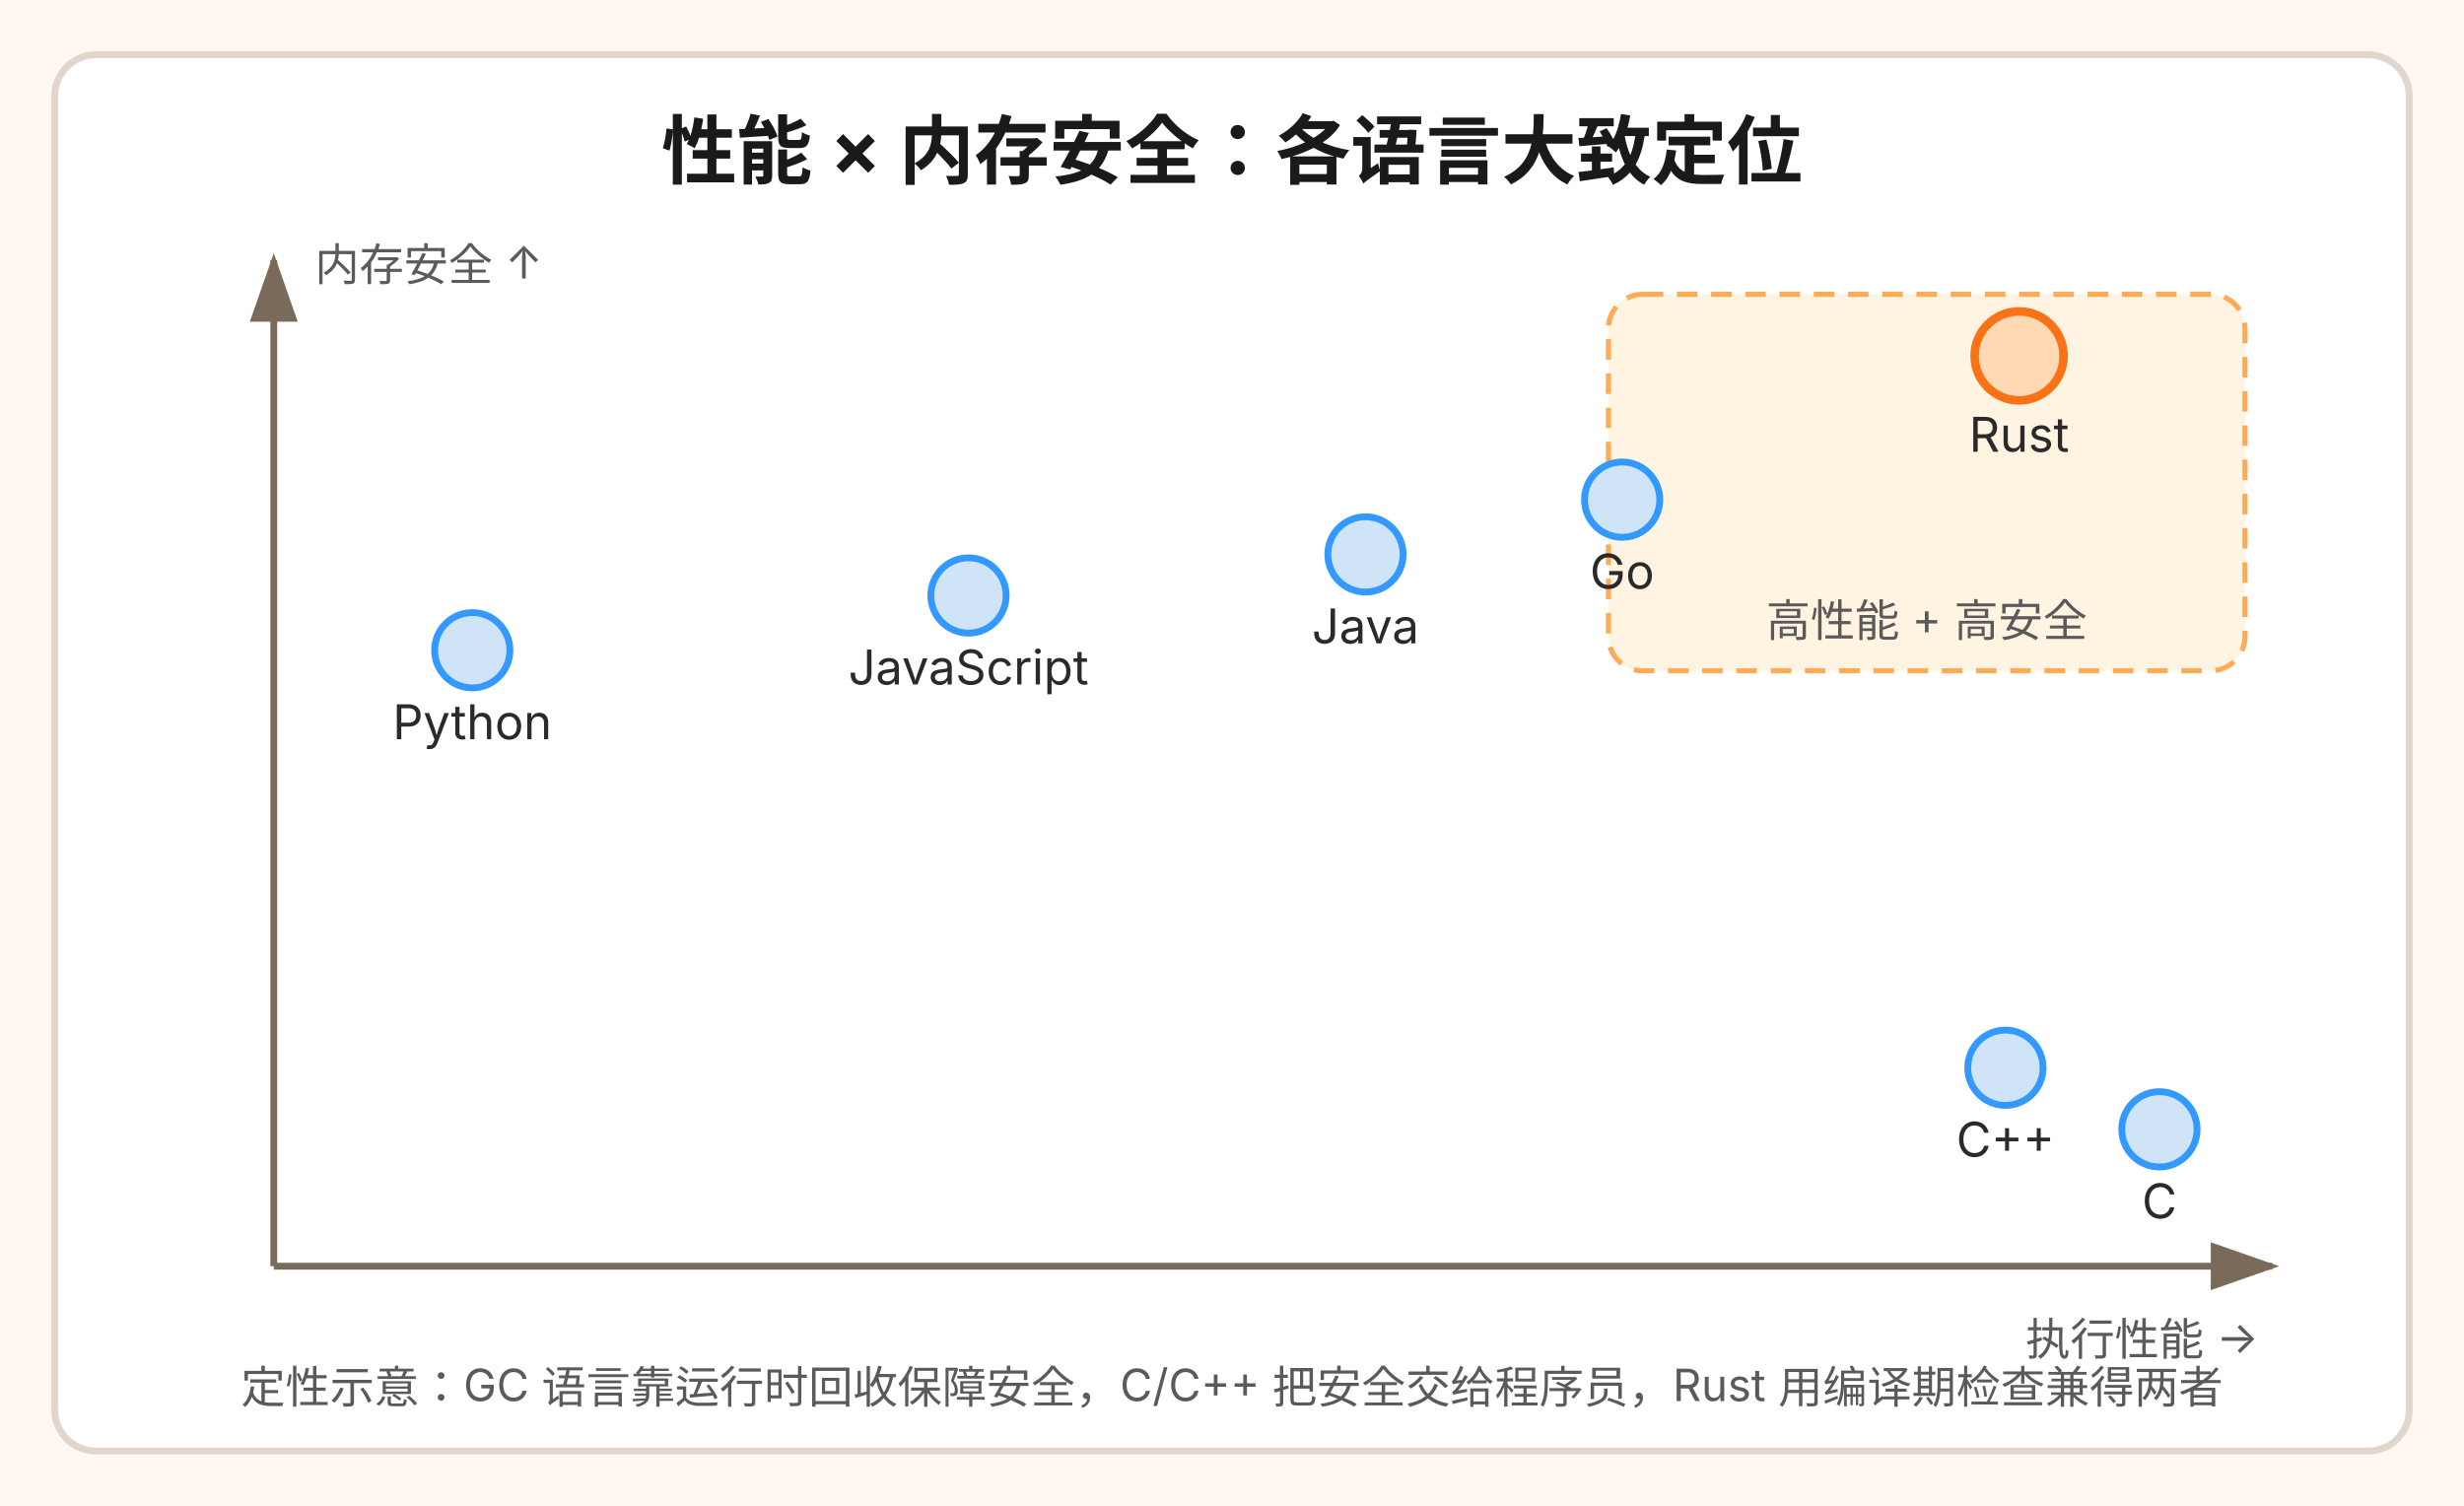
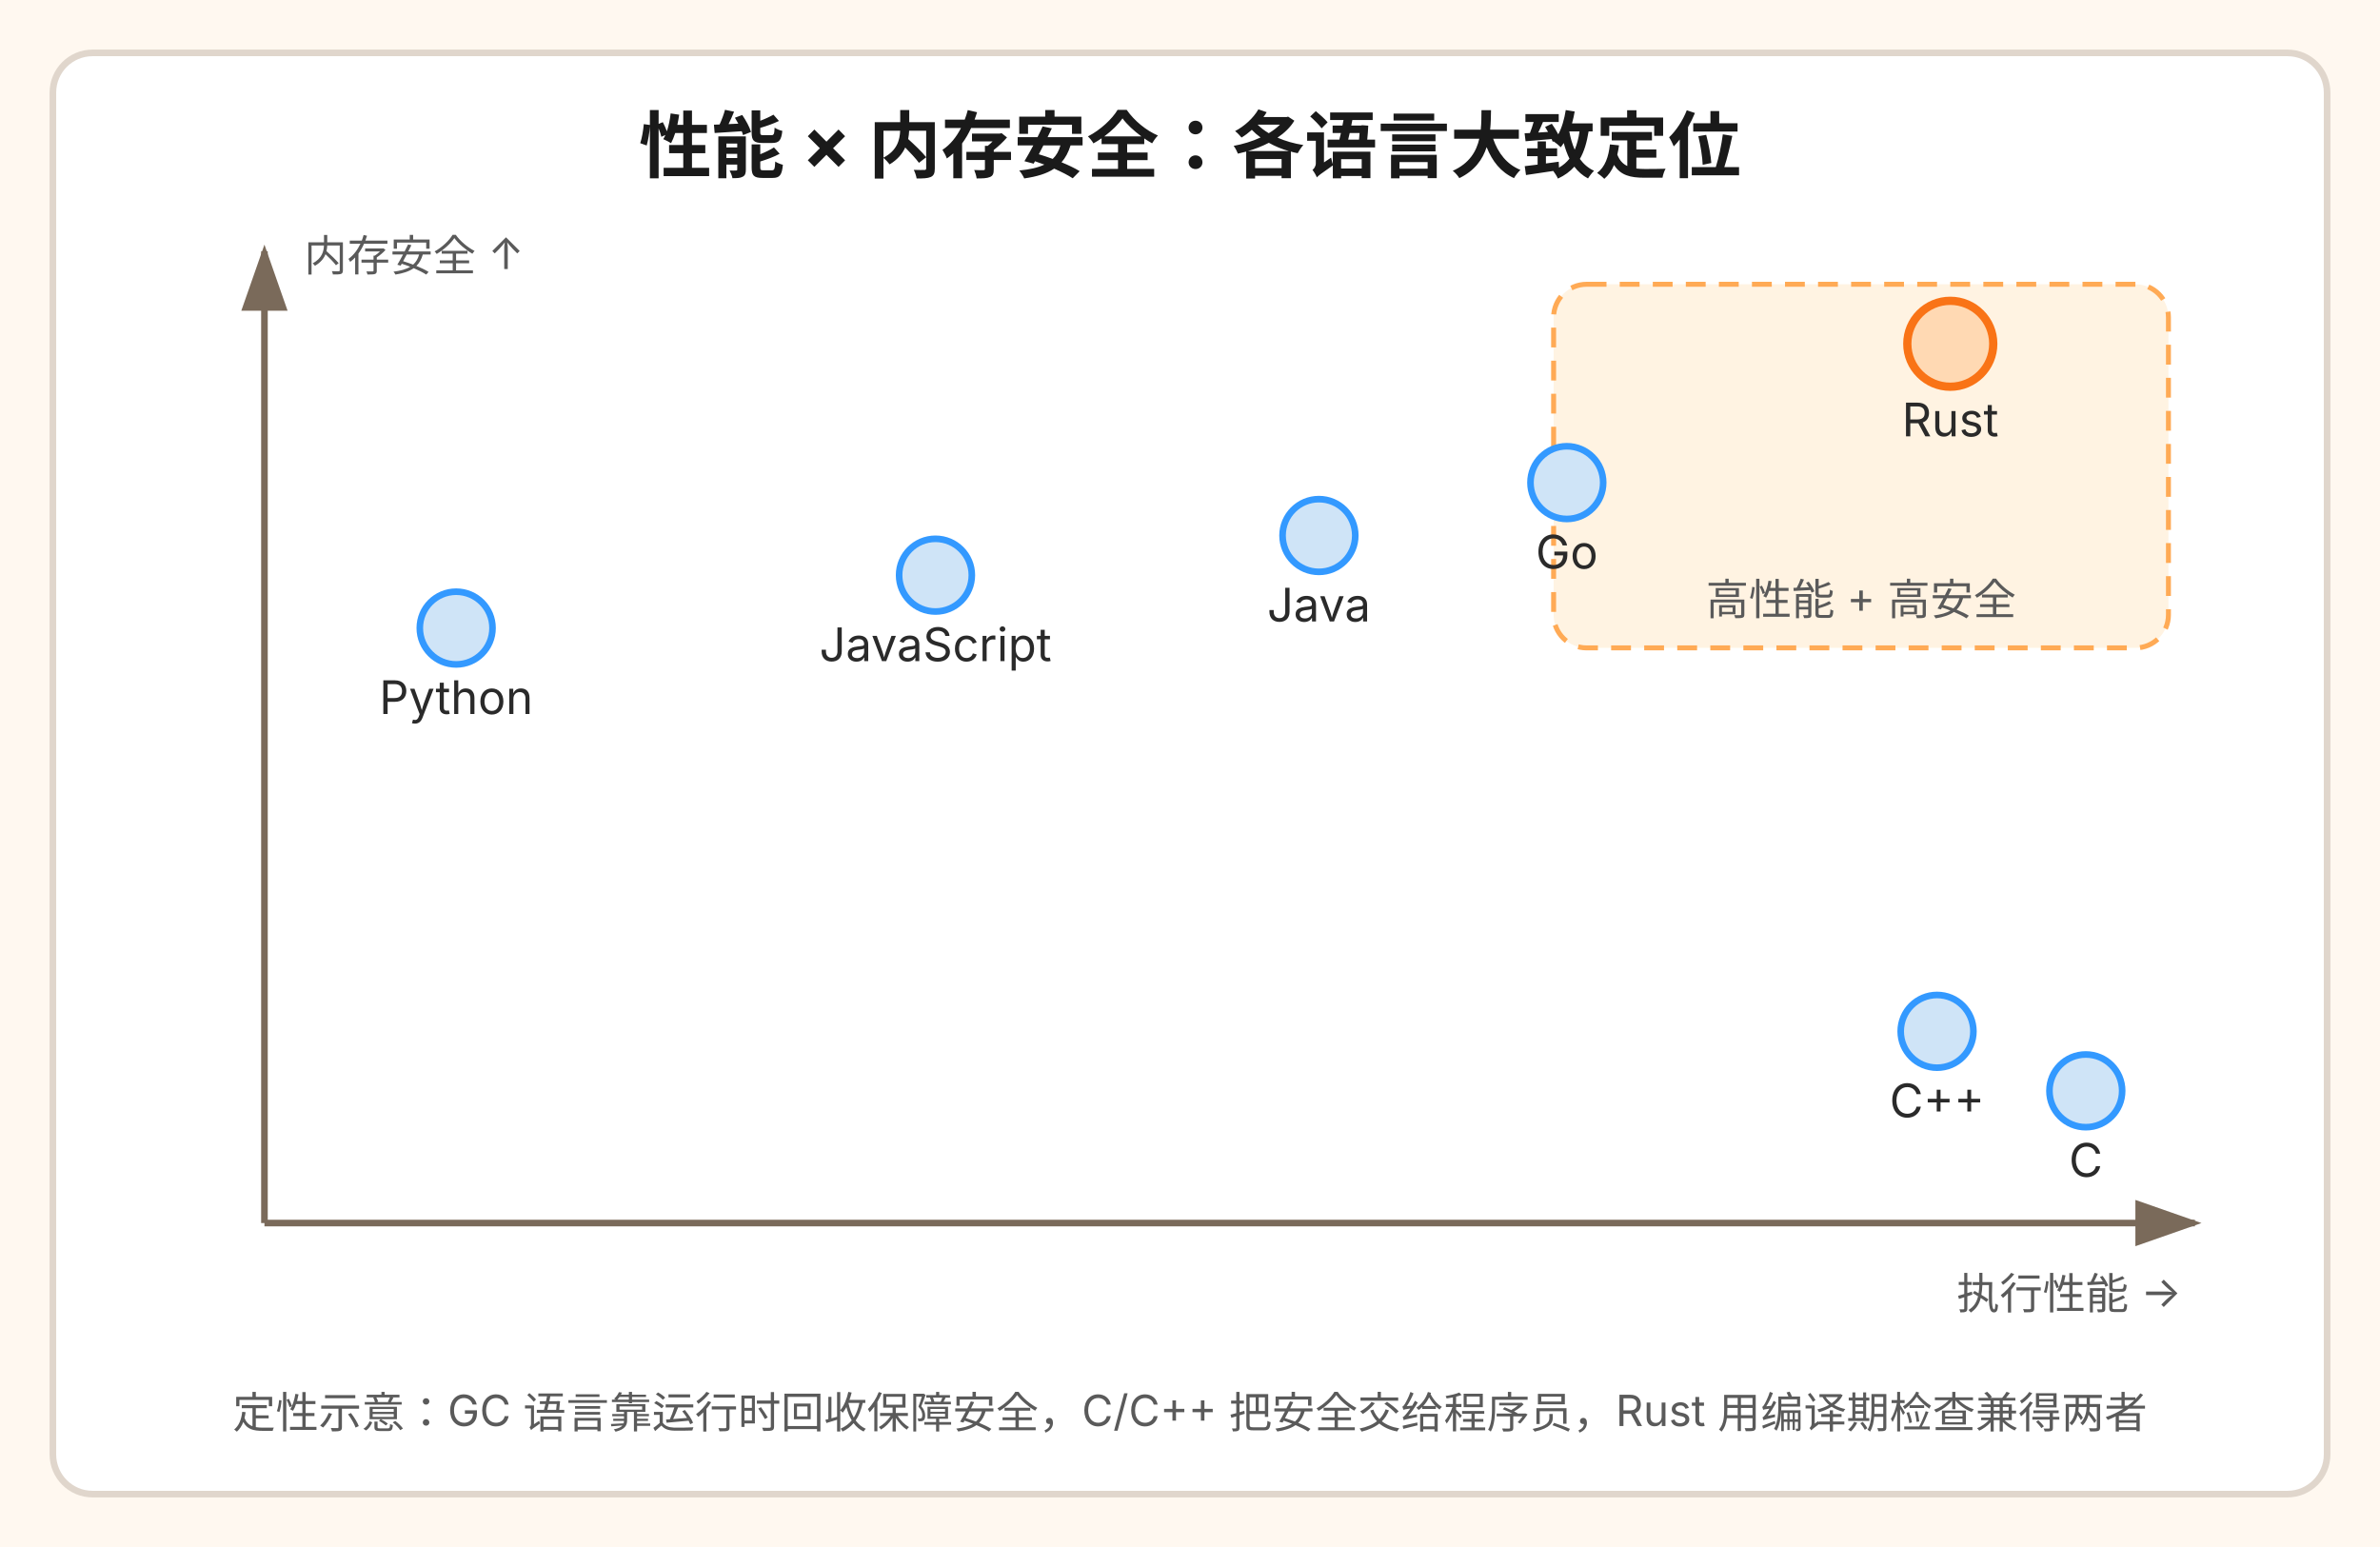
- <svg xmlns="http://www.w3.org/2000/svg" width="720" height="440" viewBox="0 0 720 440">
+ <svg xmlns="http://www.w3.org/2000/svg" width="720" height="468" viewBox="0 0 720 468">
  <defs>
    <style>
      .bg { fill: #fff8f0; }
      .card { fill: #ffffff; stroke: #e0d6cc; stroke-width: 2; }
      .title { font: bold 22px system-ui, -apple-system, sans-serif; fill: #1a1a1a; }
      .label { font: 13px system-ui, -apple-system, sans-serif; fill: #5a5a5a; }
      .lang { font: 14px system-ui, -apple-system, sans-serif; fill: #2a2a2a; }
      .axis { stroke: #7a6a5a; stroke-width: 2; fill: none; marker-end: url(#axis-arrow); }
      .dot { fill: #cfe4f7; stroke: #3399ff; stroke-width: 2; }
      .dot-rust { fill: #ffd9b3; stroke: #f97316; stroke-width: 2.5; }
      .zone { fill: #fff3e2; stroke: #ffaa55; stroke-width: 1.5; stroke-dasharray: 6 4; }
    </style>
    <marker id="axis-arrow" markerWidth="10" markerHeight="7" refX="9" refY="3.5" orient="auto">
      <polygon points="0 0, 10 3.5, 0 7" fill="#7a6a5a" />
    </marker>
  </defs>
-   <rect width="720" height="440" class="bg" />
-   <rect x="16" y="16" width="688" height="408" rx="12" class="card" />
+   <rect width="720" height="468" class="bg" />
+   <rect x="16" y="16" width="688" height="436" rx="12" class="card" />
  <text x="360" y="52" text-anchor="middle" class="title">性能 × 内存安全：各语言大致定位</text>
  <rect x="470" y="86" width="186" height="110" rx="10" class="zone" />
  <text x="563" y="186" text-anchor="middle" class="label">高性能 + 高安全</text>
  <line x1="80" y1="370" x2="664" y2="370" class="axis" />
  <line x1="80" y1="370" x2="80" y2="76" class="axis" />
  <text x="660" y="396" text-anchor="end" class="label">执行性能 →</text>
  <text x="92" y="82" class="label">内存安全 ↑</text>
  <circle cx="631" cy="330" r="11" class="dot" />
  <text x="631" y="356" text-anchor="middle" class="lang">C</text>
  <circle cx="586" cy="312" r="11" class="dot" />
  <text x="586" y="338" text-anchor="middle" class="lang">C++</text>
  <circle cx="474" cy="146" r="11" class="dot" />
  <text x="474" y="172" text-anchor="middle" class="lang">Go</text>
  <circle cx="399" cy="162" r="11" class="dot" />
  <text x="399" y="188" text-anchor="middle" class="lang">Java</text>
  <circle cx="283" cy="174" r="11" class="dot" />
  <text x="283" y="200" text-anchor="middle" class="lang">JavaScript</text>
  <circle cx="138" cy="190" r="11" class="dot" />
  <text x="138" y="216" text-anchor="middle" class="lang">Python</text>
  <circle cx="590" cy="104" r="13" class="dot-rust" />
  <text x="590" y="132" text-anchor="middle" class="lang">Rust</text>
-   <text x="360" y="410" text-anchor="middle" class="label">定性示意：GC 语言靠运行时回收保障安全，C/C++ 把安全交给程序员，Rust 用编译期检查兼得两者</text>
+   <text x="360" y="432" text-anchor="middle" class="label">定性示意：GC 语言靠运行时回收保障安全，C/C++ 把安全交给程序员，Rust 用编译期检查兼得两者</text>
</svg>
